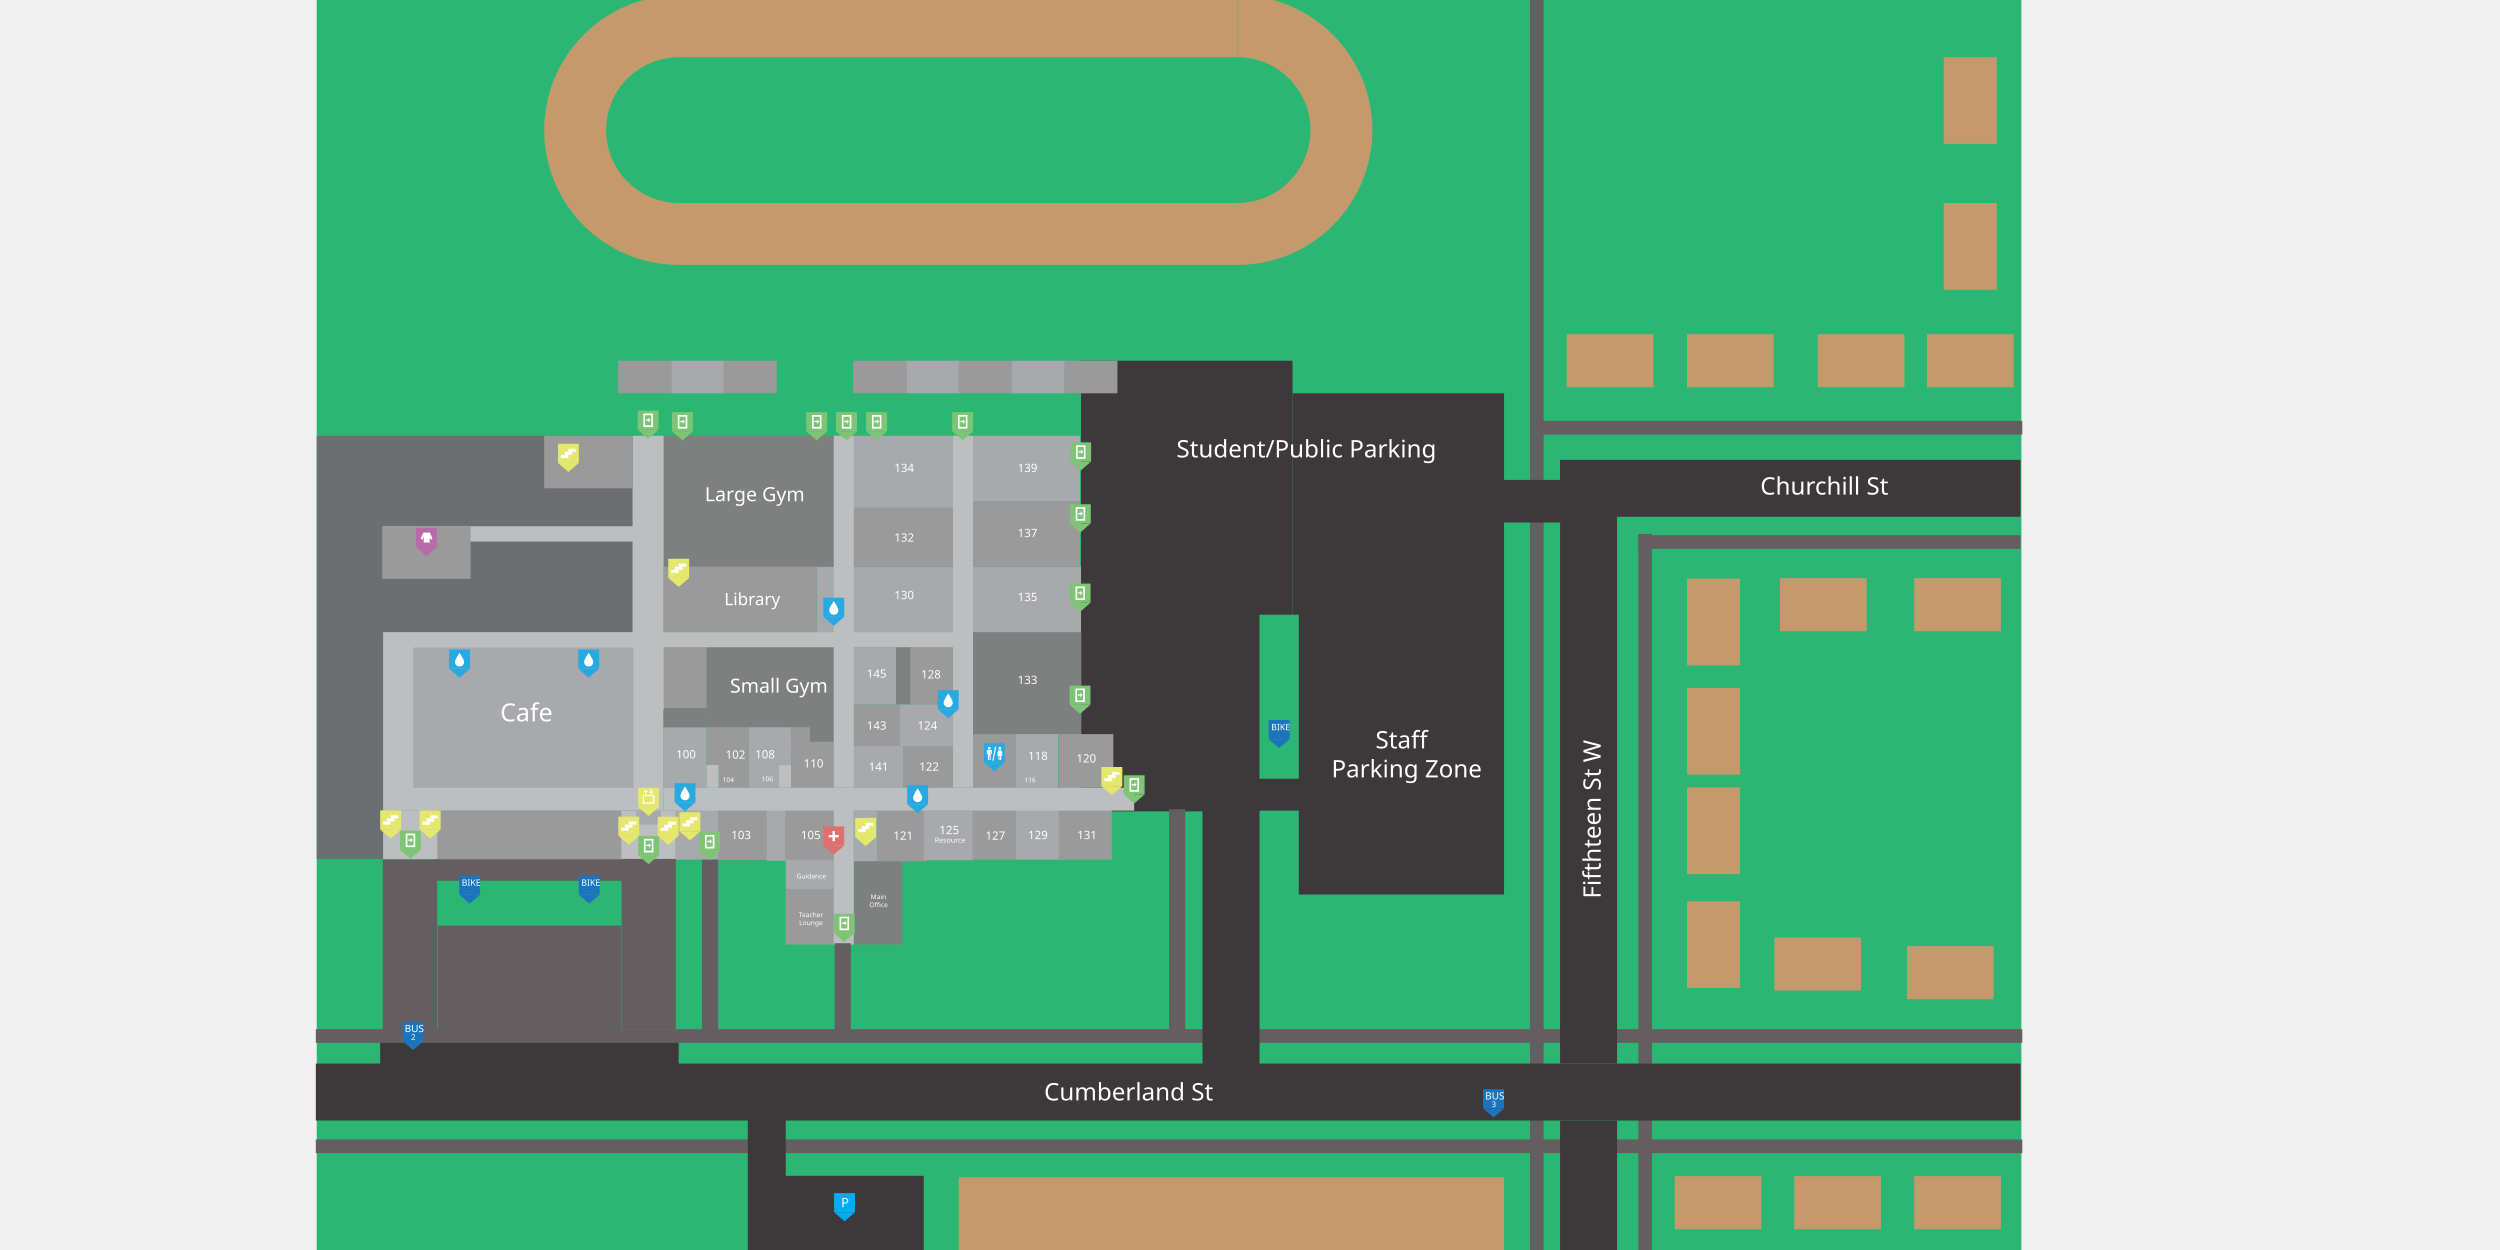
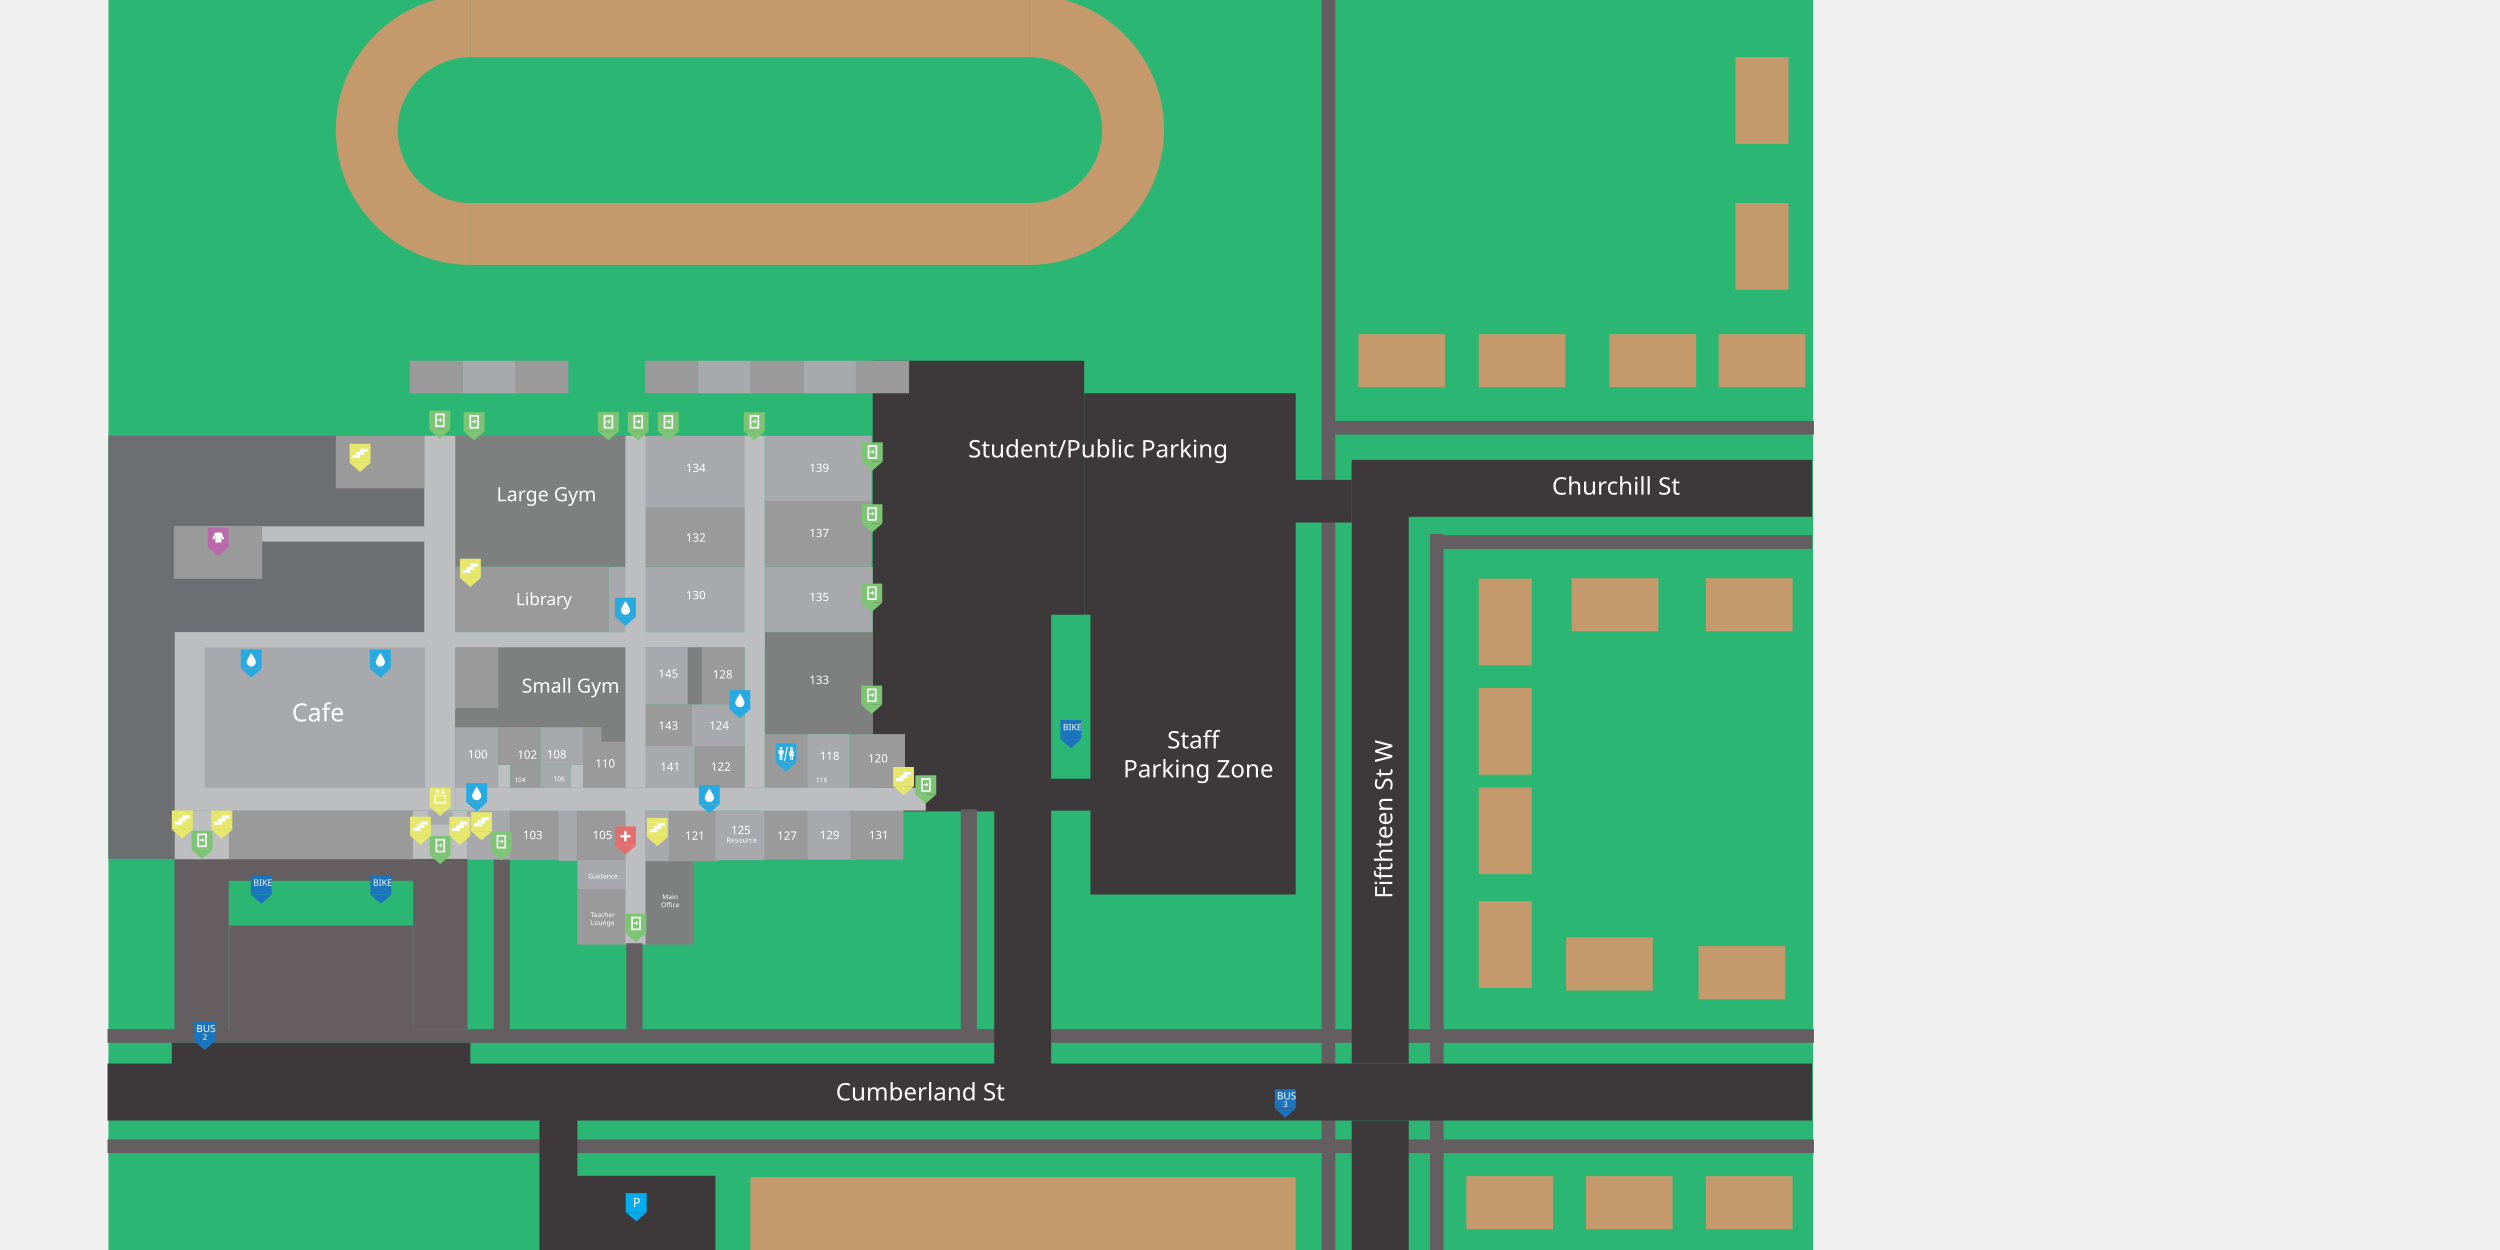
- <svg xmlns="http://www.w3.org/2000/svg" version="1.0" id="Layer_1" x="0px" y="0px" width="4000px" height="2000px" viewBox="-2000 -1000 5000 3000" xml:space="preserve">
+ <svg xmlns="http://www.w3.org/2000/svg" version="1.0" id="Layer_1" x="0px" y="0px" width="4000px" height="2000px" viewBox="-1500 -1000 5000 3000" xml:space="preserve">
  <rect x="-1739.838" y="-1353.998" fill="#2BB673" width="4091.112" height="3511.964" />
  <rect x="-1739.838" y="45.842" fill="#6D6E71" width="774.14" height="1015.501" />
  <rect x="-1449.428" y="945.362" fill="#9A9A9A" width="449.448" height="119.164" />
  <rect x="94.442" y="-134.263" fill="#3D383A" width="507.655" height="1081.632" />
  <rect x="-1008.969" y="945.457" fill="#BCBEC0" width="130.766" height="117.616" />
  <rect x="-1580.524" y="517.079" fill="#BCBEC0" width="672.974" height="428.378" />
  <rect x="-973.333" y="947.076" fill="#A7A9AC" width="59.495" height="31.994" />
  <polygon fill="#E5E86C" points="-990.923,1027.518 -1003.465,1016.656 -1016.007,1005.794 -990.923,1005.794 -965.838,1005.794   -978.381,1016.656 " />
  <rect x="-1016.007" y="959.868" fill="#E5E86C" width="50.169" height="45.926" />
  <rect x="-1009.036" y="986.553" fill="#FFFFFF" width="18.113" height="7.441" />
  <rect x="-999.979" y="979.109" fill="#FFFFFF" width="18.114" height="7.443" />
  <rect x="-990.922" y="971.668" fill="#FFFFFF" width="18.113" height="7.441" />
  <polygon fill="#E5E86C" points="-943.586,958.23 -956.128,947.369 -968.67,936.507 -943.586,936.507 -918.501,936.507   -931.044,947.369 " />
  <rect x="-968.67" y="890.581" fill="#E5E86C" width="50.169" height="45.926" />
  <rect x="-955.821" y="909.213" fill="none" stroke="#FFFFFF" stroke-width="3" stroke-miterlimit="10" width="24.473" height="17.844" />
  <line fill="none" stroke="#FFFFFF" stroke-width="3" stroke-miterlimit="10" x1="-950.217" y1="905.908" x2="-950.217" y2="897.517" />
  <polygon fill="#FFFFFF" points="-950.217,895.089 -947.414,897.516 -944.611,899.943 -950.217,899.943 -955.821,899.943   -953.019,897.516 " />
  <line fill="none" stroke="#FFFFFF" stroke-width="3" stroke-miterlimit="10" x1="-936.953" y1="894.534" x2="-936.953" y2="902.926" />
  <polygon fill="#FFFFFF" points="-936.953,905.354 -939.756,902.927 -942.559,900.499 -936.953,900.499 -931.349,900.499   -934.151,902.927 " />
  <rect x="-907.551" y="745.088" fill="#A7A9AC" width="103.072" height="145.493" />
  <rect x="-804.479" y="835.705" fill="#BCBEC0" width="29.498" height="54.876" />
  <rect x="-804.479" y="745.088" fill="#9A9A9A" width="101.834" height="90.617" />
  <rect x="-774.98" y="835.705" fill="#9A9A9A" width="72.336" height="54.876" />
  <rect x="-702.645" y="835.705" fill="#A7A9AC" width="72.336" height="54.876" />
  <rect x="-630.309" y="835.705" fill="#BCBEC0" width="29.498" height="54.876" />
  <rect x="-702.645" y="745.088" fill="#A7A9AC" width="101.834" height="90.617" />
  <rect x="-600.811" y="779.587" fill="#9A9A9A" width="101.834" height="110.994" />
  <rect x="-979.621" y="517.079" fill="#BCBEC0" width="814.898" height="36.876" />
  <rect x="-600.811" y="745.088" fill="#9A9A9A" width="44.819" height="59.998" />
  <rect x="-804.479" y="553.955" fill="#7E7F7F" width="305.502" height="191.133" />
  <rect x="-555.991" y="745.088" fill="#7E7F7F" width="57.015" height="34.499" />
  <rect x="-907.551" y="699.021" fill="#7E7F7F" width="103.072" height="46.496" />
  <rect x="-906.313" y="553.955" fill="#9A9A9A" width="101.834" height="145.065" />
  <rect x="-878.203" y="943.909" fill="#A7A9AC" width="101.834" height="119.164" />
  <polygon fill="#E5E86C" points="-896.256,1027.819 -908.798,1016.958 -921.34,1006.096 -896.256,1006.096 -871.171,1006.096   -883.714,1016.958 " />
  <rect x="-921.34" y="960.17" fill="#E5E86C" width="50.169" height="45.926" />
  <rect x="-914.369" y="986.854" fill="#FFFFFF" width="18.113" height="7.441" />
  <rect x="-905.313" y="979.411" fill="#FFFFFF" width="18.114" height="7.443" />
  <rect x="-896.255" y="971.97" fill="#FFFFFF" width="18.113" height="7.441" />
  <polygon fill="#E5E86C" points="-844.287,1016.957 -856.829,1006.096 -869.371,995.233 -844.287,995.233 -819.202,995.233   -831.745,1006.096 " />
  <rect x="-869.371" y="949.308" fill="#E5E86C" width="50.169" height="45.926" />
  <rect x="-862.4" y="975.992" fill="#FFFFFF" width="18.113" height="7.441" />
  <rect x="-853.344" y="968.549" fill="#FFFFFF" width="18.114" height="7.443" />
  <rect x="-844.286" y="961.107" fill="#FFFFFF" width="18.113" height="7.441" />
  <rect x="-776.369" y="944.683" fill="#9A9A9A" width="277.393" height="119.164" />
  <rect x="-659.786" y="943.909" fill="#A7A9AC" width="44.227" height="122.07" />
  <rect x="-450.996" y="945.362" fill="#A7A9AC" width="56.997" height="122.07" />
  <polygon fill="#E5E86C" points="-422.498,1030.723 -435.04,1019.861 -447.582,1008.999 -422.498,1008.999 -397.413,1008.999   -409.956,1019.861 " />
  <rect x="-447.582" y="963.073" fill="#E5E86C" width="50.169" height="45.926" />
  <rect x="-440.611" y="989.758" fill="#FFFFFF" width="18.113" height="7.441" />
  <rect x="-431.555" y="982.314" fill="#FFFFFF" width="18.114" height="7.443" />
  <rect x="-422.497" y="974.873" fill="#FFFFFF" width="18.113" height="7.441" />
  <path fill="#CD73AE" d="M-844.98,913.544" />
  <rect x="-452.301" y="790.396" fill="#A7A9AC" width="119.799" height="100.185" />
  <rect x="-332.502" y="790.396" fill="#9A9A9A" width="119.799" height="100.185" />
  <rect x="-452.301" y="690.212" fill="#9A9A9A" width="112.299" height="100.185" />
  <rect x="-340.002" y="690.212" fill="#A7A9AC" width="127.299" height="100.185" />
  <rect x="-452.301" y="553.955" fill="#A7A9AC" width="107.519" height="136.257" />
  <rect x="-332.502" y="553.955" fill="#9A9A9A" width="119.799" height="136.257" />
  <rect x="-349.501" y="553.955" fill="#7E7F7F" width="33.998" height="136.257" />
  <rect x="-164.723" y="761.879" fill="#9A9A9A" width="102.207" height="128.702" />
  <polygon fill="#27AAE1" points="-113.62,851.659 -126.162,840.798 -138.704,829.936 -113.62,829.936 -88.535,829.936   -101.078,840.798 " />
  <rect x="-138.704" y="784.01" fill="#27AAE1" width="50.169" height="45.926" />
  <circle fill="#FFFFFF" cx="-125.619" cy="795.703" r="3.318" />
  <rect x="-128.938" y="799.986" fill="#FFFFFF" width="6.637" height="14.299" />
  <rect x="-128.938" y="814.285" fill="#FFFFFF" width="2.627" height="9.734" />
  <rect x="-125.066" y="814.285" fill="#FFFFFF" width="2.766" height="9.734" />
  <rect x="-122.301" y="799.986" fill="#FFFFFF" width="2.766" height="9.734" />
  <rect x="-131.703" y="799.986" fill="#FFFFFF" width="2.766" height="9.734" />
  <rect x="-115.103" y="791.854" transform="matrix(0.9806 0.1959 -0.1959 0.9806 156.2878 37.9564)" fill="#FFFFFF" width="2.767" height="34.276" />
  <circle fill="#FFFFFF" cx="-100.344" cy="795.554" r="3.318" />
  <rect x="-103.662" y="814.136" fill="#FFFFFF" width="2.627" height="9.734" />
  <rect x="-99.791" y="814.136" fill="#FFFFFF" width="2.766" height="9.734" />
  <rect x="-98.409" y="798.988" transform="matrix(0.9001 -0.4356 0.4356 0.9001 -359.8463 38.0078)" fill="#FFFFFF" width="2.766" height="9.735" />
  <rect x="-105.045" y="798.988" transform="matrix(0.8936 0.4489 -0.4489 0.8936 349.8253 132.0827)" fill="#FFFFFF" width="2.765" height="9.735" />
  <polygon fill="#FFFFFF" points="-100.343,799.839 -96.999,806.986 -93.656,814.138 -100.343,814.138 -107.028,814.138   -103.685,806.986 " />
  <rect x="-164.723" y="517.079" fill="#7E7F7F" width="259.953" height="244.8" />
  <rect x="-62.516" y="761.879" fill="#A7A9AC" width="102.207" height="128.702" />
  <rect x="40.896" y="761.879" fill="#9A9A9A" width="131.104" height="128.702" />
  <rect x="-62.516" y="943.909" fill="#A7A9AC" width="116.516" height="119.164" />
  <rect x="40.896" y="943.909" fill="#9A9A9A" width="127.485" height="119.164" />
  <rect x="-172" y="943.909" fill="#9A9A9A" width="109.34" height="119.164" />
  <rect x="143.418" y="840.797" fill="#E5E86C" width="50.169" height="45.926" />
  <rect x="150.389" y="867.481" fill="#FFFFFF" width="18.113" height="7.441" />
  <rect x="159.445" y="860.038" fill="#FFFFFF" width="18.114" height="7.443" />
  <rect x="168.503" y="852.597" fill="#FFFFFF" width="18.113" height="7.441" />
  <rect x="-164.723" y="360" fill="#A7A9AC" width="259.165" height="157.079" />
  <rect x="-164.723" y="202.921" fill="#9A9A9A" width="256.723" height="157.079" />
  <rect x="-164.723" y="45.842" fill="#A7A9AC" width="256.723" height="157.079" />
  <rect x="-468.363" y="360" fill="#A7A9AC" width="256.723" height="157.079" />
  <rect x="-460.863" y="45.842" fill="#A7A9AC" width="256.723" height="198.158" />
  <rect x="-460.863" y="218" fill="#9A9A9A" width="256.723" height="142" />
  <rect x="-212.703" y="45.842" fill="#BCBEC0" width="47.98" height="844.739" />
  <rect x="-540" y="360" fill="#A7A9AC" width="52.802" height="157.079" />
  <rect x="-907.551" y="45.842" fill="#7E7F7F" width="420.353" height="314.158" />
  <rect x="-393.999" y="941.389" fill="#9A9A9A" width="117.332" height="126.044" />
  <rect x="-498.977" y="45.842" fill="#BCBEC0" width="47.98" height="844.739" />
  <rect x="-283" y="945.362" fill="#A7A9AC" width="117.34" height="119.164" />
  <rect x="-907.551" y="890.581" fill="#BCBEC0" width="1129.551" height="54.876" />
  <rect x="-981.865" y="45.842" fill="#BCBEC0" width="74.507" height="657.988" />
  <rect x="-907.551" y="360" fill="#9A9A9A" width="367.551" height="157.079" />
  <polygon fill="#E5E86C" points="-871.172,408.66 -883.714,397.799 -896.256,386.937 -871.172,386.937 -846.087,386.937   -858.63,397.799 " />
  <rect x="-896.256" y="341.011" fill="#E5E86C" width="50.169" height="45.926" />
  <rect x="-889.285" y="367.696" fill="#FFFFFF" width="18.113" height="7.441" />
  <rect x="-880.229" y="360.252" fill="#FFFFFF" width="18.114" height="7.443" />
  <rect x="-871.171" y="352.811" fill="#FFFFFF" width="18.113" height="7.441" />
  <rect x="-1508.454" y="553.955" fill="#A7A9AC" width="528.833" height="336.626" />
  <rect x="-1194" y="45.842" fill="#9A9A9A" width="212.135" height="126.158" />
  <polygon fill="#E5E86C" points="-1135.832,132.762 -1148.374,121.9 -1160.916,111.038 -1135.832,111.038 -1110.747,111.038   -1123.29,121.9 " />
  <rect x="-1160.916" y="65.112" fill="#E5E86C" width="50.169" height="45.926" />
  <rect x="-1153.945" y="91.797" fill="#FFFFFF" width="18.113" height="7.441" />
  <rect x="-1144.889" y="84.354" fill="#FFFFFF" width="18.114" height="7.443" />
  <rect x="-1135.831" y="76.912" fill="#FFFFFF" width="18.113" height="7.441" />
  <polygon fill="#27AAE1" points="-856.015,947.368 -868.557,936.507 -881.099,925.645 -856.015,925.645 -830.93,925.645   -843.473,936.507 " />
  <rect x="-881.099" y="879.719" fill="#27AAE1" width="50.169" height="45.926" />
  <path fill="#FFFFFF" d="M-844.98,909.612c0-6.066-11.033-21.9-11.033-21.9s-10.931,15.834-10.931,21.9  c0,6.065,4.916,10.981,10.982,10.981C-849.899,920.594-844.98,915.678-844.98,909.612z" />
  <path fill="#CD73AE" d="M-286.653,918.02" />
  <polygon fill="#27AAE1" points="-297.688,951.844 -310.229,940.982 -322.771,930.12 -297.688,930.12 -272.603,930.12   -285.146,940.982 " />
  <rect x="-322.771" y="884.194" fill="#27AAE1" width="50.169" height="45.926" />
  <path fill="#FFFFFF" d="M-286.653,914.088c0-6.066-11.033-21.9-11.033-21.9s-10.931,15.834-10.931,21.9  c0,6.065,4.916,10.981,10.982,10.981C-291.572,925.069-286.653,920.153-286.653,914.088z" />
  <path fill="#CD73AE" d="M-213.297,690.213" />
  <polygon fill="#27AAE1" points="-224.331,724.037 -236.873,713.176 -249.415,702.313 -224.331,702.313 -199.246,702.313   -211.789,713.176 " />
  <rect x="-249.415" y="656.387" fill="#27AAE1" width="50.169" height="45.926" />
  <path fill="#FFFFFF" d="M-213.297,686.281c0-6.066-11.033-21.9-11.033-21.9s-10.931,15.834-10.931,21.9  c0,6.064,4.916,10.98,10.982,10.98C-218.216,697.262-213.297,692.346-213.297,686.281z" />
  <path fill="#CD73AE" d="M-1386.051,592.664" />
  <polygon fill="#27AAE1" points="-1397.085,626.488 -1409.627,615.627 -1422.169,604.764 -1397.085,604.764 -1372,604.764   -1384.543,615.627 " />
  <rect x="-1422.169" y="558.838" fill="#27AAE1" width="50.169" height="45.926" />
  <path fill="#FFFFFF" d="M-1386.051,588.732c0-6.066-11.033-21.9-11.033-21.9s-10.931,15.834-10.931,21.9  c0,6.064,4.916,10.98,10.982,10.98C-1390.97,599.713-1386.051,594.797-1386.051,588.732z" />
  <path fill="#CD73AE" d="M-1076.192,592.664" />
  <polygon fill="#27AAE1" points="-1087.227,626.488 -1099.769,615.627 -1112.311,604.764 -1087.227,604.764 -1062.142,604.764   -1074.685,615.627 " />
  <rect x="-1112.311" y="558.838" fill="#27AAE1" width="50.169" height="45.926" />
  <path fill="#FFFFFF" d="M-1076.192,588.732c0-6.066-11.033-21.9-11.033-21.9s-10.931,15.834-10.931,21.9  c0,6.064,4.916,10.98,10.982,10.98C-1081.111,599.713-1076.192,594.797-1076.192,588.732z" />
  <path fill="#CD73AE" d="M-487.943,468.273" />
  <polygon fill="#27AAE1" points="-498.978,502.098 -511.52,491.236 -524.062,480.373 -498.978,480.373 -473.893,480.373   -486.436,491.236 " />
  <rect x="-524.062" y="434.447" fill="#27AAE1" width="50.169" height="45.926" />
  <path fill="#FFFFFF" d="M-487.943,464.342c0-6.066-11.033-21.9-11.033-21.9s-10.931,15.834-10.931,21.9  c0,6.064,4.916,10.98,10.982,10.98C-492.862,475.322-487.943,470.406-487.943,464.342z" />
  <polygon fill="#E5E86C" points="168.502,908.446 155.96,897.585 143.418,886.723 168.502,886.723 193.587,886.723 181.044,897.585   " />
  <rect x="-614.193" y="1063.613" fill="#A7A9AC" width="115.217" height="71.457" />
  <rect x="-450.01" y="1067.433" fill="#7E7F7F" width="115.217" height="199.631" />
  <rect x="-614.657" y="1135.07" fill="#9A9A9A" width="117.332" height="131.993" />
  <rect x="-498.977" y="916.908" fill="#BCBEC0" width="47.98" height="350.155" />
  <polygon fill="#E06E6E" points="-498.978,1051.084 -511.52,1040.223 -524.062,1029.36 -498.978,1029.36 -473.893,1029.36   -486.436,1040.223 " />
  <rect x="-524.062" y="983.435" fill="#E06E6E" width="50.169" height="45.926" />
  <rect x="-501.979" y="994.745" fill="#FFFFFF" width="5.75" height="24.189" />
  <rect x="-511.072" y="1003.965" fill="#FFFFFF" width="24.189" height="5.75" />
  <rect x="-1580.524" y="944.684" fill="#BCBEC0" width="130.766" height="117.616" />
  <polygon fill="#E5E86C" points="-1562.498,1012.656 -1575.04,1001.795 -1587.582,990.933 -1562.498,990.933 -1537.413,990.933   -1549.956,1001.795 " />
  <rect x="-1587.582" y="945.007" fill="#E5E86C" width="50.169" height="45.926" />
  <rect x="-1580.611" y="971.691" fill="#FFFFFF" width="18.113" height="7.441" />
  <rect x="-1571.555" y="964.248" fill="#FFFFFF" width="18.114" height="7.443" />
  <rect x="-1562.497" y="956.807" fill="#FFFFFF" width="18.113" height="7.441" />
  <polygon fill="#E5E86C" points="-1467.542,1012.895 -1480.084,1002.033 -1492.626,991.171 -1467.542,991.171 -1442.457,991.171   -1455,1002.033 " />
  <rect x="-1492.626" y="945.245" fill="#E5E86C" width="50.169" height="45.926" />
  <rect x="-1485.655" y="971.93" fill="#FFFFFF" width="18.113" height="7.441" />
  <rect x="-1476.599" y="964.486" fill="#FFFFFF" width="18.114" height="7.443" />
  <rect x="-1467.541" y="957.045" fill="#FFFFFF" width="18.113" height="7.441" />
  <polygon fill="#7DC575" points="-473.894,1260.736 -486.436,1249.875 -498.978,1239.013 -473.894,1239.013 -448.809,1239.013   -461.352,1249.875 " />
  <rect x="-498.978" y="1193.087" fill="#7DC575" width="50.169" height="45.926" />
  <rect x="-483.063" y="1202.005" fill="none" stroke="#FFFFFF" stroke-width="4" stroke-miterlimit="10" width="18.835" height="28.5" />
  <line fill="none" stroke="#FFFFFF" stroke-width="3" stroke-miterlimit="10" x1="-479.055" y1="1215.642" x2="-470.663" y2="1215.642" />
  <polygon fill="#FFFFFF" points="-468.235,1215.642 -470.662,1218.444 -473.09,1221.247 -473.09,1215.642 -473.09,1210.037   -470.662,1212.84 " />
  <polygon fill="#7DC575" points="222,928.358 209.458,917.497 196.916,906.635 222,906.635 247.085,906.635 234.542,917.497 " />
  <rect x="196.916" y="860.709" fill="#7DC575" width="50.169" height="45.926" />
  <rect x="212.831" y="869.627" fill="none" stroke="#FFFFFF" stroke-width="4" stroke-miterlimit="10" width="18.835" height="28.5" />
  <line fill="none" stroke="#FFFFFF" stroke-width="3" stroke-miterlimit="10" x1="216.839" y1="883.264" x2="225.23" y2="883.264" />
  <polygon fill="#FFFFFF" points="227.658,883.264 225.231,886.066 222.804,888.869 222.804,883.264 222.804,877.659 225.231,880.462   " />
  <rect x="-968.525" y="1006.397" fill="#7DC575" width="50.169" height="45.926" />
  <rect x="-952.61" y="1015.315" fill="none" stroke="#FFFFFF" stroke-width="4" stroke-miterlimit="10" width="18.835" height="28.5" />
  <line fill="none" stroke="#FFFFFF" stroke-width="3" stroke-miterlimit="10" x1="-948.603" y1="1028.952" x2="-940.211" y2="1028.952" />
  <polygon fill="#FFFFFF" points="-937.783,1028.952 -940.21,1031.755 -942.638,1034.558 -942.638,1028.952 -942.638,1023.348   -940.21,1026.15 " />
  <polygon fill="#7DC575" points="-1515.142,1061.343 -1527.684,1050.481 -1540.226,1039.619 -1515.142,1039.619 -1490.057,1039.619   -1502.6,1050.481 " />
  <rect x="-1540.226" y="993.693" fill="#7DC575" width="50.169" height="45.926" />
  <rect x="-1524.311" y="1002.611" fill="none" stroke="#FFFFFF" stroke-width="4" stroke-miterlimit="10" width="18.835" height="28.5" />
  <line fill="none" stroke="#FFFFFF" stroke-width="3" stroke-miterlimit="10" x1="-1520.303" y1="1016.248" x2="-1511.911" y2="1016.248" />
  <polygon fill="#FFFFFF" points="-1509.483,1016.248 -1511.91,1019.051 -1514.338,1021.854 -1514.338,1016.248 -1514.338,1010.644   -1511.91,1013.446 " />
  <polygon fill="#7DC575" points="-944.612,53.212 -957.154,42.351 -969.696,31.488 -944.612,31.488 -919.527,31.488 -932.07,42.351   " />
  <rect x="-969.696" y="-14.438" fill="#7DC575" width="50.169" height="45.926" />
  <rect x="-953.781" y="-5.52" fill="none" stroke="#FFFFFF" stroke-width="4" stroke-miterlimit="10" width="18.835" height="28.5" />
  <line fill="none" stroke="#FFFFFF" stroke-width="3" stroke-miterlimit="10" x1="-949.773" y1="8.117" x2="-941.382" y2="8.117" />
  <polygon fill="#FFFFFF" points="-938.954,8.117 -941.381,10.92 -943.809,13.723 -943.809,8.117 -943.809,2.513 -941.381,5.315 " />
  <polygon fill="#7DC575" points="-862.114,56.805 -874.656,45.944 -887.198,35.082 -862.114,35.082 -837.029,35.082 -849.572,45.944   " />
  <rect x="-887.198" y="-10.844" fill="#7DC575" width="50.169" height="45.926" />
  <rect x="-871.283" y="-1.926" fill="none" stroke="#FFFFFF" stroke-width="4" stroke-miterlimit="10" width="18.835" height="28.5" />
  <line fill="none" stroke="#FFFFFF" stroke-width="3" stroke-miterlimit="10" x1="-867.275" y1="11.71" x2="-858.884" y2="11.71" />
  <polygon fill="#FFFFFF" points="-856.456,11.71 -858.883,14.513 -861.311,17.316 -861.311,11.71 -861.311,6.106 -858.883,8.909 " />
  <polygon fill="#7DC575" points="-540.001,56.805 -552.543,45.944 -565.085,35.082 -540.001,35.082 -514.916,35.082 -527.459,45.944   " />
  <rect x="-565.085" y="-10.844" fill="#7DC575" width="50.169" height="45.926" />
  <rect x="-549.17" y="-1.926" fill="none" stroke="#FFFFFF" stroke-width="4" stroke-miterlimit="10" width="18.835" height="28.5" />
  <line fill="none" stroke="#FFFFFF" stroke-width="3" stroke-miterlimit="10" x1="-545.162" y1="11.71" x2="-536.771" y2="11.71" />
  <polygon fill="#FFFFFF" points="-534.343,11.71 -536.77,14.513 -539.197,17.316 -539.197,11.71 -539.197,6.106 -536.77,8.909 " />
  <polygon fill="#7DC575" points="-468.364,56.805 -480.906,45.944 -493.448,35.082 -468.364,35.082 -443.279,35.082 -455.822,45.944   " />
  <rect x="-493.448" y="-10.844" fill="#7DC575" width="50.169" height="45.926" />
  <rect x="-477.533" y="-1.926" fill="none" stroke="#FFFFFF" stroke-width="4" stroke-miterlimit="10" width="18.835" height="28.5" />
  <line fill="none" stroke="#FFFFFF" stroke-width="3" stroke-miterlimit="10" x1="-473.525" y1="11.71" x2="-465.134" y2="11.71" />
  <polygon fill="#FFFFFF" points="-462.706,11.71 -465.133,14.513 -467.561,17.316 -467.561,11.71 -467.561,6.106 -465.133,8.909 " />
  <polygon fill="#7DC575" points="-189.68,56.805 -202.222,45.944 -214.764,35.082 -189.68,35.082 -164.595,35.082 -177.138,45.944   " />
  <rect x="-214.764" y="-10.844" fill="#7DC575" width="50.169" height="45.926" />
  <rect x="-198.849" y="-1.926" fill="none" stroke="#FFFFFF" stroke-width="4" stroke-miterlimit="10" width="18.835" height="28.5" />
  <line fill="none" stroke="#FFFFFF" stroke-width="3" stroke-miterlimit="10" x1="-194.841" y1="11.71" x2="-186.449" y2="11.71" />
  <polygon fill="#FFFFFF" points="-184.021,11.71 -186.448,14.513 -188.876,17.316 -188.876,11.71 -188.876,6.106 -186.448,8.909 " />
  <rect x="-452.301" y="-134.263" fill="#9A9A9A" width="127.799" height="78.195" />
  <rect x="-324.502" y="-134.263" fill="#A7A9AC" width="127.799" height="78.195" />
  <rect x="-199.246" y="-134.263" fill="#9A9A9A" width="127.799" height="78.195" />
  <rect x="-71.447" y="-134.263" fill="#A7A9AC" width="127.799" height="78.195" />
  <rect x="54" y="-134.263" fill="#9A9A9A" width="127.799" height="78.195" />
  <rect x="-1016.713" y="-134.263" fill="#9A9A9A" width="127.799" height="78.195" />
  <rect x="-888.914" y="-134.263" fill="#A7A9AC" width="127.799" height="78.195" />
  <rect x="-763.658" y="-134.263" fill="#9A9A9A" width="127.799" height="78.195" />
  <rect x="602.098" y="-56.068" fill="#3D383A" width="507.655" height="1202.932" />
  <rect x="522.787" y="475.322" fill="#2BB673" width="94.313" height="785.414" />
  <text transform="matrix(1 0 0 1 323.4404 97.7695)" fill="#FFFFFF" font-family="'MyriadPro-Regular'" font-size="58">Student/Public Parking</text>
  <text transform="matrix(1 0 0 1 801.1455 796.1104)">
    <tspan x="0" y="0" fill="#FFFFFF" font-family="'MyriadPro-Regular'" font-size="58">Staff</tspan>
    <tspan x="-105.529" y="69.6" fill="#FFFFFF" font-family="'MyriadPro-Regular'" font-size="58">Parking Zone</tspan>
  </text>
  <rect x="501.588" y="869.049" fill="#3D383A" width="136.711" height="76.408" />
  <rect x="1244.163" y="103.644" fill="#3D383A" width="1104.927" height="136.711" />
  <rect x="1172" y="-1366" fill="#645E61" width="32.763" height="3511.964" />
  <rect x="-1742.021" y="1470.001" fill="#645E61" width="4095.479" height="32.763" />
  <rect x="-1742.021" y="1734.712" fill="#645E61" width="4095.479" height="32.763" />
  <rect x="1432" y="281.46" fill="#645E61" width="32.763" height="1864.503" />
  <rect x="1432" y="284.618" fill="#645E61" width="917.09" height="32.763" />
  <rect x="1188.381" y="10.193" fill="#645E61" width="1165.076" height="32.763" />
  <rect x="-496.776" y="1263.757" fill="#645E61" width="38.8" height="222.626" />
  <rect x="-1008.373" y="1061.343" fill="#645E61" width="130.361" height="408.658" />
  <rect x="-822.085" y="996.897" fill="#7DC575" width="50.169" height="45.926" />
  <rect x="-806.17" y="1005.815" fill="none" stroke="#FFFFFF" stroke-width="4" stroke-miterlimit="10" width="18.835" height="28.5" />
  <line fill="none" stroke="#FFFFFF" stroke-width="3" stroke-miterlimit="10" x1="-802.162" y1="1019.452" x2="-793.771" y2="1019.452" />
  <polygon fill="#FFFFFF" points="-791.343,1019.452 -793.77,1022.255 -796.197,1025.058 -796.197,1019.452 -796.197,1013.848   -793.77,1016.65 " />
  <rect x="-705.348" y="1686.071" fill="#3D383A" width="91.124" height="354.883" />
  <rect x="-623.963" y="1821.932" fill="#3D383A" width="340.963" height="219.022" />
  <polygon fill="#00AEEF" points="-473.091,1931.162 -485.633,1920.301 -498.175,1909.438 -473.091,1909.438 -448.006,1909.438   -460.549,1920.301 " />
  <rect x="-498.175" y="1863.513" fill="#00AEEF" width="50.169" height="45.926" />
  <text transform="matrix(1 0 0 1 -481.3359 1897.195)" fill="#FFFFFF" font-family="'MyriadPro-Regular'" font-size="31">P</text>
  <polygon fill="#7DC575" points="-943.441,1074.047 -955.983,1063.186 -968.525,1052.323 -943.441,1052.323 -918.356,1052.323   -930.899,1063.186 " />
  <rect x="-1581.288" y="1062.734" fill="#645E61" width="130.361" height="408.658" />
  <rect x="-1449.759" y="1221.247" fill="#645E61" width="440.723" height="250.146" />
  <rect x="305.718" y="942.372" fill="#645E61" width="38.8" height="544.011" />
  <rect x="-1742.021" y="1552.547" fill="#3D383A" width="4091.111" height="136.711" />
  <rect x="1244.163" y="110.41" fill="#3D383A" width="136.711" height="1442.138" />
  <rect x="1244.163" y="1689.258" fill="#3D383A" width="136.711" height="456.706" />
  <rect x="1010.49" y="151.749" fill="#3D383A" width="233.673" height="102.344" />
  <rect x="1548.854" y="388.718" fill="#C49A6C" width="127.352" height="208.14" />
  <rect x="1548.854" y="651.174" fill="#C49A6C" width="127.352" height="208.139" />
  <rect x="1548.854" y="889.757" fill="#C49A6C" width="127.352" height="208.14" />
  <rect x="1548.854" y="1162.994" fill="#C49A6C" width="127.352" height="208.139" />
  <rect x="1758.511" y="1249.875" fill="#C49A6C" width="208.139" height="127.353" />
  <rect x="2076.593" y="1270.618" fill="#C49A6C" width="208.139" height="127.353" />
  <rect x="1771.961" y="387.602" fill="#C49A6C" width="208.139" height="127.353" />
  <rect x="2094.044" y="387.602" fill="#C49A6C" width="208.139" height="127.353" />
  <rect x="1260.044" y="-197.939" fill="#C49A6C" width="208.139" height="127.353" />
  <rect x="1548.854" y="-197.939" fill="#C49A6C" width="208.139" height="127.353" />
  <rect x="1862.58" y="-197.939" fill="#C49A6C" width="208.139" height="127.353" />
  <rect x="2124.666" y="-197.94" fill="#C49A6C" width="208.139" height="127.353" />
  <rect x="2094.044" y="1822.799" fill="#C49A6C" width="208.139" height="127.353" />
  <rect x="1806.093" y="1822.799" fill="#C49A6C" width="208.139" height="127.353" />
  <rect x="1519.231" y="1822.799" fill="#C49A6C" width="208.139" height="127.353" />
  <rect x="1519.232" y="2022.952" fill="#C49A6C" width="127.353" height="122.071" />
  <polygon fill="#C49A6C" points="1109.754,1825.44 1109.744,2145.023 -199.023,2145.023 -199.013,1825.44 " />
  <g>
    <path fill="#C49A6C" d="M-1045.353-687.805c0-96.626,78.33-174.957,174.957-174.957v-148.647   c-178.722,0-323.604,144.883-323.604,323.604S-1049.117-364.2-870.396-364.2v-148.647   C-967.022-512.848-1045.353-591.179-1045.353-687.805z" />
  </g>
  <g>
    <path fill="#C49A6C" d="M645.012-687.805c0,96.626-78.33,174.957-174.957,174.957V-364.2   c178.722,0,323.604-144.883,323.604-323.604s-144.883-323.604-323.604-323.604v148.647   C566.682-862.762,645.012-784.431,645.012-687.805z" />
  </g>
  <rect x="-870.396" y="-1011.409" fill="#C49A6C" width="1340.45" height="148.647" />
  <rect x="-871.171" y="-512.848" fill="#C49A6C" width="1342.149" height="148.647" />
  <rect x="2165.059" y="-512.848" fill="#C49A6C" width="127.353" height="208.139" />
  <rect x="2165.059" y="-862.762" fill="#C49A6C" width="127.353" height="208.139" />
  <rect x="2170.346" y="-1219.548" fill="#C49A6C" width="116.779" height="208.139" />
  <rect x="-1587.582" y="1502.764" fill="#3D383A" width="716.411" height="145.236" />
  <polygon fill="#1C75BC" points="-1508.672,1520.207 -1521.214,1509.346 -1533.756,1498.483 -1508.672,1498.483 -1483.587,1498.483   -1496.13,1509.346 " />
  <rect x="-1533.756" y="1452.558" fill="#1C75BC" width="50.169" height="45.926" />
  <text transform="matrix(1 0 0 1 -1528.854 1477)" fill="#FFFFFF" font-family="'MyriadPro-Regular'" font-size="24">BUS</text>
  <text transform="matrix(1 0 0 1 -1513.544 1495.521)" fill="#FFFFFF" font-family="'MyriadPro-Regular'" font-size="19">2</text>
  <polygon fill="#1C75BC" points="1084.668,1681.824 1072.126,1670.963 1059.584,1660.101 1084.668,1660.101 1109.753,1660.101   1097.21,1670.963 " />
  <rect x="1059.584" y="1614.175" fill="#1C75BC" width="50.169" height="45.926" />
  <text transform="matrix(1 0 0 1 1064.485 1638.617)" fill="#FFFFFF" font-family="'MyriadPro-Regular'" font-size="24">BUS</text>
  <text transform="matrix(1 0 0 1 1079.796 1657.138)" fill="#FFFFFF" font-family="'MyriadPro-Regular'" font-size="19">3</text>
  <rect x="-1457.283" y="1062.3" fill="#645E61" width="466.36" height="51.57" />
  <polygon fill="#1C75BC" points="-1372.862,1168.896 -1385.404,1158.034 -1397.946,1147.172 -1372.862,1147.172 -1347.777,1147.172   -1360.32,1158.034 " />
  <rect x="-1397.946" y="1101.246" fill="#1C75BC" width="50.169" height="45.926" />
  <text transform="matrix(1 0 0 1 -1391.919 1125.688)" fill="#FFFFFF" font-family="'MyriadPro-Regular'" font-size="21">BIKE</text>
  <polygon fill="#1C75BC" points="-1085.862,1168.896 -1098.404,1158.034 -1110.946,1147.172 -1085.862,1147.172 -1060.777,1147.172   -1073.32,1158.034 " />
  <rect x="-1110.946" y="1101.246" fill="#1C75BC" width="50.169" height="45.926" />
  <text transform="matrix(1 0 0 1 -1104.919 1125.688)" fill="#FFFFFF" font-family="'MyriadPro-Regular'" font-size="21">BIKE</text>
  <polygon fill="#1C75BC" points="569.942,795.703 557.4,784.842 544.858,773.979 569.942,773.979 595.027,773.979 582.484,784.842   " />
  <rect x="544.858" y="728.054" fill="#1C75BC" width="50.169" height="45.926" />
  <text transform="matrix(1 0 0 1 550.8857 752.4961)" fill="#FFFFFF" font-family="'MyriadPro-Regular'" font-size="21">BIKE</text>
  <rect x="386.076" y="942.836" fill="#3D383A" width="136.711" height="648.076" />
  <rect x="-815.243" y="1063.186" fill="#645E61" width="38.8" height="423.197" />
  <polygon fill="#7DC575" points="-797.001,1064.547 -809.543,1053.686 -822.085,1042.823 -797.001,1042.823 -771.916,1042.823   -784.459,1053.686 " />
  <text transform="matrix(1 0 0 1 5.8037 1641)" fill="#FFFFFF" font-family="'MyriadPro-Regular'" font-size="58">Cumberland St</text>
  <text transform="matrix(0 -1 1 0 1341.639 1156.582)" fill="#FFFFFF" font-family="'MyriadPro-Regular'" font-size="58">Fifthteen St W</text>
  <text transform="matrix(1 0 0 1 1724.637 187)" fill="#FFFFFF" font-family="'MyriadPro-Regular'" font-size="58">Churchill St</text>
  <rect x="-1580.524" y="263.022" fill="#BCBEC0" width="614.687" height="36.876" />
  <rect x="-1582.666" y="263.022" fill="#9A9A9A" width="212.135" height="126.158" />
  <polygon fill="#B96AAB" points="-1476.599,334.824 -1489.141,323.963 -1501.683,313.101 -1476.599,313.101 -1451.514,313.101   -1464.057,323.963 " />
  <rect x="-1501.683" y="267.175" fill="#B96AAB" width="50.169" height="45.926" />
  <rect x="-1482.999" y="278.138" fill="#FFFFFF" width="14.39" height="24" />
  <rect x="-1469.621" y="278.46" transform="matrix(0.9308 -0.3655 0.3655 0.9308 -206.3014 -516.5045)" fill="#FFFFFF" width="4.723" height="16.276" />
  <rect x="-1487.289" y="278.46" transform="matrix(0.9167 0.3996 -0.3996 0.9167 -9.1945 617.2944)" fill="#FFFFFF" width="4.724" height="16.276" />
  <text transform="matrix(1 0 0 1 -57.6333 641.5215)" fill="#FFFFFF" font-family="'MyriadPro-Regular'" font-size="27.646">133</text>
  <text transform="matrix(1 0 0 1 -57.6333 442.4414)" fill="#FFFFFF" font-family="'MyriadPro-Regular'" font-size="27.646">135</text>
  <text transform="matrix(1 0 0 1 -57.6333 289)" fill="#FFFFFF" font-family="'MyriadPro-Regular'" font-size="27.646">137</text>
  <polygon fill="#7DC575" points="92,713.175 79.458,702.313 66.916,691.451 92,691.451 117.085,691.451 104.542,702.313 " />
  <rect x="66.916" y="645.525" fill="#7DC575" width="50.169" height="45.926" />
  <rect x="82.831" y="654.443" fill="none" stroke="#FFFFFF" stroke-width="4" stroke-miterlimit="10" width="18.835" height="28.5" />
  <line fill="none" stroke="#FFFFFF" stroke-width="3" stroke-miterlimit="10" x1="86.839" y1="668.08" x2="95.23" y2="668.08" />
  <polygon fill="#FFFFFF" points="97.658,668.08 95.231,670.883 92.804,673.686 92.804,668.08 92.804,662.476 95.231,665.278 " />
  <polygon fill="#7DC575" points="92.248,468.272 79.706,457.411 67.164,446.549 92.248,446.549 117.333,446.549 104.79,457.411 " />
  <rect x="67.164" y="400.623" fill="#7DC575" width="50.169" height="45.926" />
  <rect x="83.079" y="409.541" fill="none" stroke="#FFFFFF" stroke-width="4" stroke-miterlimit="10" width="18.835" height="28.5" />
  <line fill="none" stroke="#FFFFFF" stroke-width="3" stroke-miterlimit="10" x1="87.087" y1="423.178" x2="95.479" y2="423.178" />
  <polygon fill="#FFFFFF" points="97.906,423.178 95.479,425.98 93.052,428.783 93.052,423.178 93.052,417.573 95.479,420.376 " />
  <polygon fill="#7DC575" points="92.803,277.825 80.261,266.963 67.719,256.101 92.803,256.101 117.888,256.101 105.345,266.963 " />
  <rect x="67.719" y="210.175" fill="#7DC575" width="50.169" height="45.926" />
  <rect x="83.634" y="219.093" fill="none" stroke="#FFFFFF" stroke-width="4" stroke-miterlimit="10" width="18.835" height="28.5" />
  <line fill="none" stroke="#FFFFFF" stroke-width="3" stroke-miterlimit="10" x1="87.642" y1="232.73" x2="96.033" y2="232.73" />
  <polygon fill="#FFFFFF" points="98.461,232.73 96.034,235.533 93.606,238.335 93.606,232.73 93.606,227.125 96.034,229.928 " />
  <polygon fill="#7DC575" points="93.606,129.342 81.064,118.481 68.522,107.619 93.606,107.619 118.691,107.619 106.148,118.481 " />
  <rect x="68.522" y="61.693" fill="#7DC575" width="50.169" height="45.926" />
  <rect x="84.438" y="70.611" fill="none" stroke="#FFFFFF" stroke-width="4" stroke-miterlimit="10" width="18.835" height="28.5" />
  <line fill="none" stroke="#FFFFFF" stroke-width="3" stroke-miterlimit="10" x1="88.445" y1="84.248" x2="96.837" y2="84.248" />
  <polygon fill="#FFFFFF" points="99.265,84.248 96.838,87.05 94.41,89.853 94.41,84.248 94.41,78.643 96.838,81.446 " />
  <polygon fill="#7DC575" points="-396.152,56.805 -408.694,45.944 -421.236,35.082 -396.152,35.082 -371.067,35.082 -383.61,45.944   " />
  <rect x="-421.236" y="-10.844" fill="#7DC575" width="50.169" height="45.926" />
  <rect x="-405.321" y="-1.926" fill="none" stroke="#FFFFFF" stroke-width="4" stroke-miterlimit="10" width="18.835" height="28.5" />
  <line fill="none" stroke="#FFFFFF" stroke-width="3" stroke-miterlimit="10" x1="-401.313" y1="11.71" x2="-392.922" y2="11.71" />
  <polygon fill="#FFFFFF" points="-390.494,11.71 -392.921,14.513 -395.349,17.316 -395.349,11.71 -395.349,6.106 -392.921,8.909 " />
  <text transform="matrix(1 0 0 1 -57.6333 132.7617)" fill="#FFFFFF" font-family="'MyriadPro-Regular'" font-size="27.646">139</text>
  <text transform="matrix(1 0 0 1 -353.7739 438.041)" fill="#FFFFFF" font-family="'MyriadPro-Regular'" font-size="27.646">130</text>
  <text transform="matrix(1 0 0 1 -353.7739 299.8984)" fill="#FFFFFF" font-family="'MyriadPro-Regular'" font-size="27.646">132</text>
  <text transform="matrix(1 0 0 1 -353.7739 132.7617)" fill="#FFFFFF" font-family="'MyriadPro-Regular'" font-size="27.646">134</text>
  <text transform="matrix(1 0 0 1 -808.4873 202.9209)" fill="#FFFFFF" font-family="'MyriadPro-Regular'" font-size="47">Large Gym</text>
  <text transform="matrix(1 0 0 1 -289.3735 628.2549)" fill="#FFFFFF" font-family="'MyriadPro-Regular'" font-size="27.646">128</text>
  <text transform="matrix(1 0 0 1 -419.8135 626.4883)" fill="#FFFFFF" font-family="'MyriadPro-Regular'" font-size="27.646">145</text>
  <text transform="matrix(1 0 0 1 -297.939 751.0156)" fill="#FFFFFF" font-family="'MyriadPro-Regular'" font-size="27.646">124</text>
  <text transform="matrix(1 0 0 1 -293.8745 849.7148)" fill="#FFFFFF" font-family="'MyriadPro-Regular'" font-size="27.646">122</text>
  <text transform="matrix(1 0 0 1 -415.2715 849.7148)" fill="#FFFFFF" font-family="'MyriadPro-Regular'" font-size="27.646">141</text>
  <text transform="matrix(1 0 0 1 -419.8135 751.0166)" fill="#FFFFFF" font-family="'MyriadPro-Regular'" font-size="27.646">143</text>
  <text transform="matrix(1 0 0 1 -32.6841 823.8701)" fill="#FFFFFF" font-family="'MyriadPro-Regular'" font-size="27.646">118</text>
  <text transform="matrix(1 0 0 1 -41.7358 877.6592)" fill="#FFFFFF" font-family="'MyriadPro-Regular'" font-size="16">116</text>
  <text transform="matrix(1 0 0 1 83.3667 829.9355)" fill="#FFFFFF" font-family="'MyriadPro-Regular'" font-size="27.646">120</text>
  <text transform="matrix(1 0 0 1 85.1763 1013.848)" fill="#FFFFFF" font-family="'MyriadPro-Regular'" font-size="27.646">131</text>
  <text transform="matrix(1 0 0 1 -32.6841 1013.848)" fill="#FFFFFF" font-family="'MyriadPro-Regular'" font-size="27.646">129</text>
  <text transform="matrix(1 0 0 1 -134.8911 1015.315)" fill="#FFFFFF" font-family="'MyriadPro-Regular'" font-size="27.646">127</text>
  <text transform="matrix(1 0 0 1 -245.5503 1001.848)">
    <tspan x="0" y="0" fill="#FFFFFF" font-family="'MyriadPro-Regular'" font-size="27.646">125</tspan>
    <tspan x="-11.121" y="20.4" fill="#FFFFFF" font-family="'MyriadPro-Regular'" font-size="17">Resource</tspan>
  </text>
  <text transform="matrix(1 0 0 1 -356.0649 1015.315)" fill="#FFFFFF" font-family="'MyriadPro-Regular'" font-size="27.646">121</text>
  <text transform="matrix(1 0 0 1 -748.1055 662.4756)" fill="#FFFFFF" font-family="'MyriadPro-Regular'" font-size="47">Small Gym</text>
  <text transform="matrix(1 0 0 1 -577.8574 1013.848)" fill="#FFFFFF" font-family="'MyriadPro-Regular'" font-size="27.646">105</text>
  <text transform="matrix(1 0 0 1 -745.0479 1013.848)" fill="#FFFFFF" font-family="'MyriadPro-Regular'" font-size="27.646">103</text>
  <text transform="matrix(1 0 0 1 -588.4326 1108.338)" fill="#FFFFFF" font-family="'MyriadPro-Regular'" font-size="16">Guidance</text>
  <text transform="matrix(1 0 0 1 -583.0723 1201.066)">
    <tspan x="0" y="0" fill="#FFFFFF" font-family="'MyriadPro-Regular'" font-size="16">Teacher</tspan>
    <tspan x="0.991" y="19.199" fill="#FFFFFF" font-family="'MyriadPro-Regular'" font-size="16">Lounge</tspan>
  </text>
  <text transform="matrix(1 0 0 1 -410.5986 1158.033)">
    <tspan x="0" y="0" fill="#FFFFFF" font-family="'MyriadPro-Regular'" font-size="16">Main</tspan>
    <tspan x="-3.024" y="19.199" fill="#FFFFFF" font-family="'MyriadPro-Regular'" font-size="16">Office</tspan>
  </text>
  <text transform="matrix(1 0 0 1 -571.166 842.0352)" fill="#FFFFFF" font-family="'MyriadPro-Regular'" font-size="27.646">110</text>
  <text transform="matrix(1 0 0 1 -687.749 820.1504)" fill="#FFFFFF" font-family="'MyriadPro-Regular'" font-size="27.646">108</text>
  <text transform="matrix(1 0 0 1 -758.4941 820.8691)" fill="#FFFFFF" font-family="'MyriadPro-Regular'" font-size="27.646">102</text>
  <text transform="matrix(1 0 0 1 -672.0977 874.9229)" fill="#FFFFFF" font-family="'MyriadPro-Regular'" font-size="16">106</text>
  <text transform="matrix(1 0 0 1 -765.873 877.2021)" fill="#FFFFFF" font-family="'MyriadPro-Regular'" font-size="16">104</text>
  <text transform="matrix(1 0 0 1 -877.2871 820.1504)" fill="#FFFFFF" font-family="'MyriadPro-Regular'" font-size="27.646">100</text>
  <text transform="matrix(1 0 0 1 -761.7246 452.4102)" fill="#FFFFFF" font-family="'MyriadPro-Regular'" font-size="41">Library</text>
  <text transform="matrix(1 0 0 1 -1299.687 731.2676)" fill="#FFFFFF" font-family="'MyriadPro-Regular'" font-size="60">Cafe</text>
</svg>
